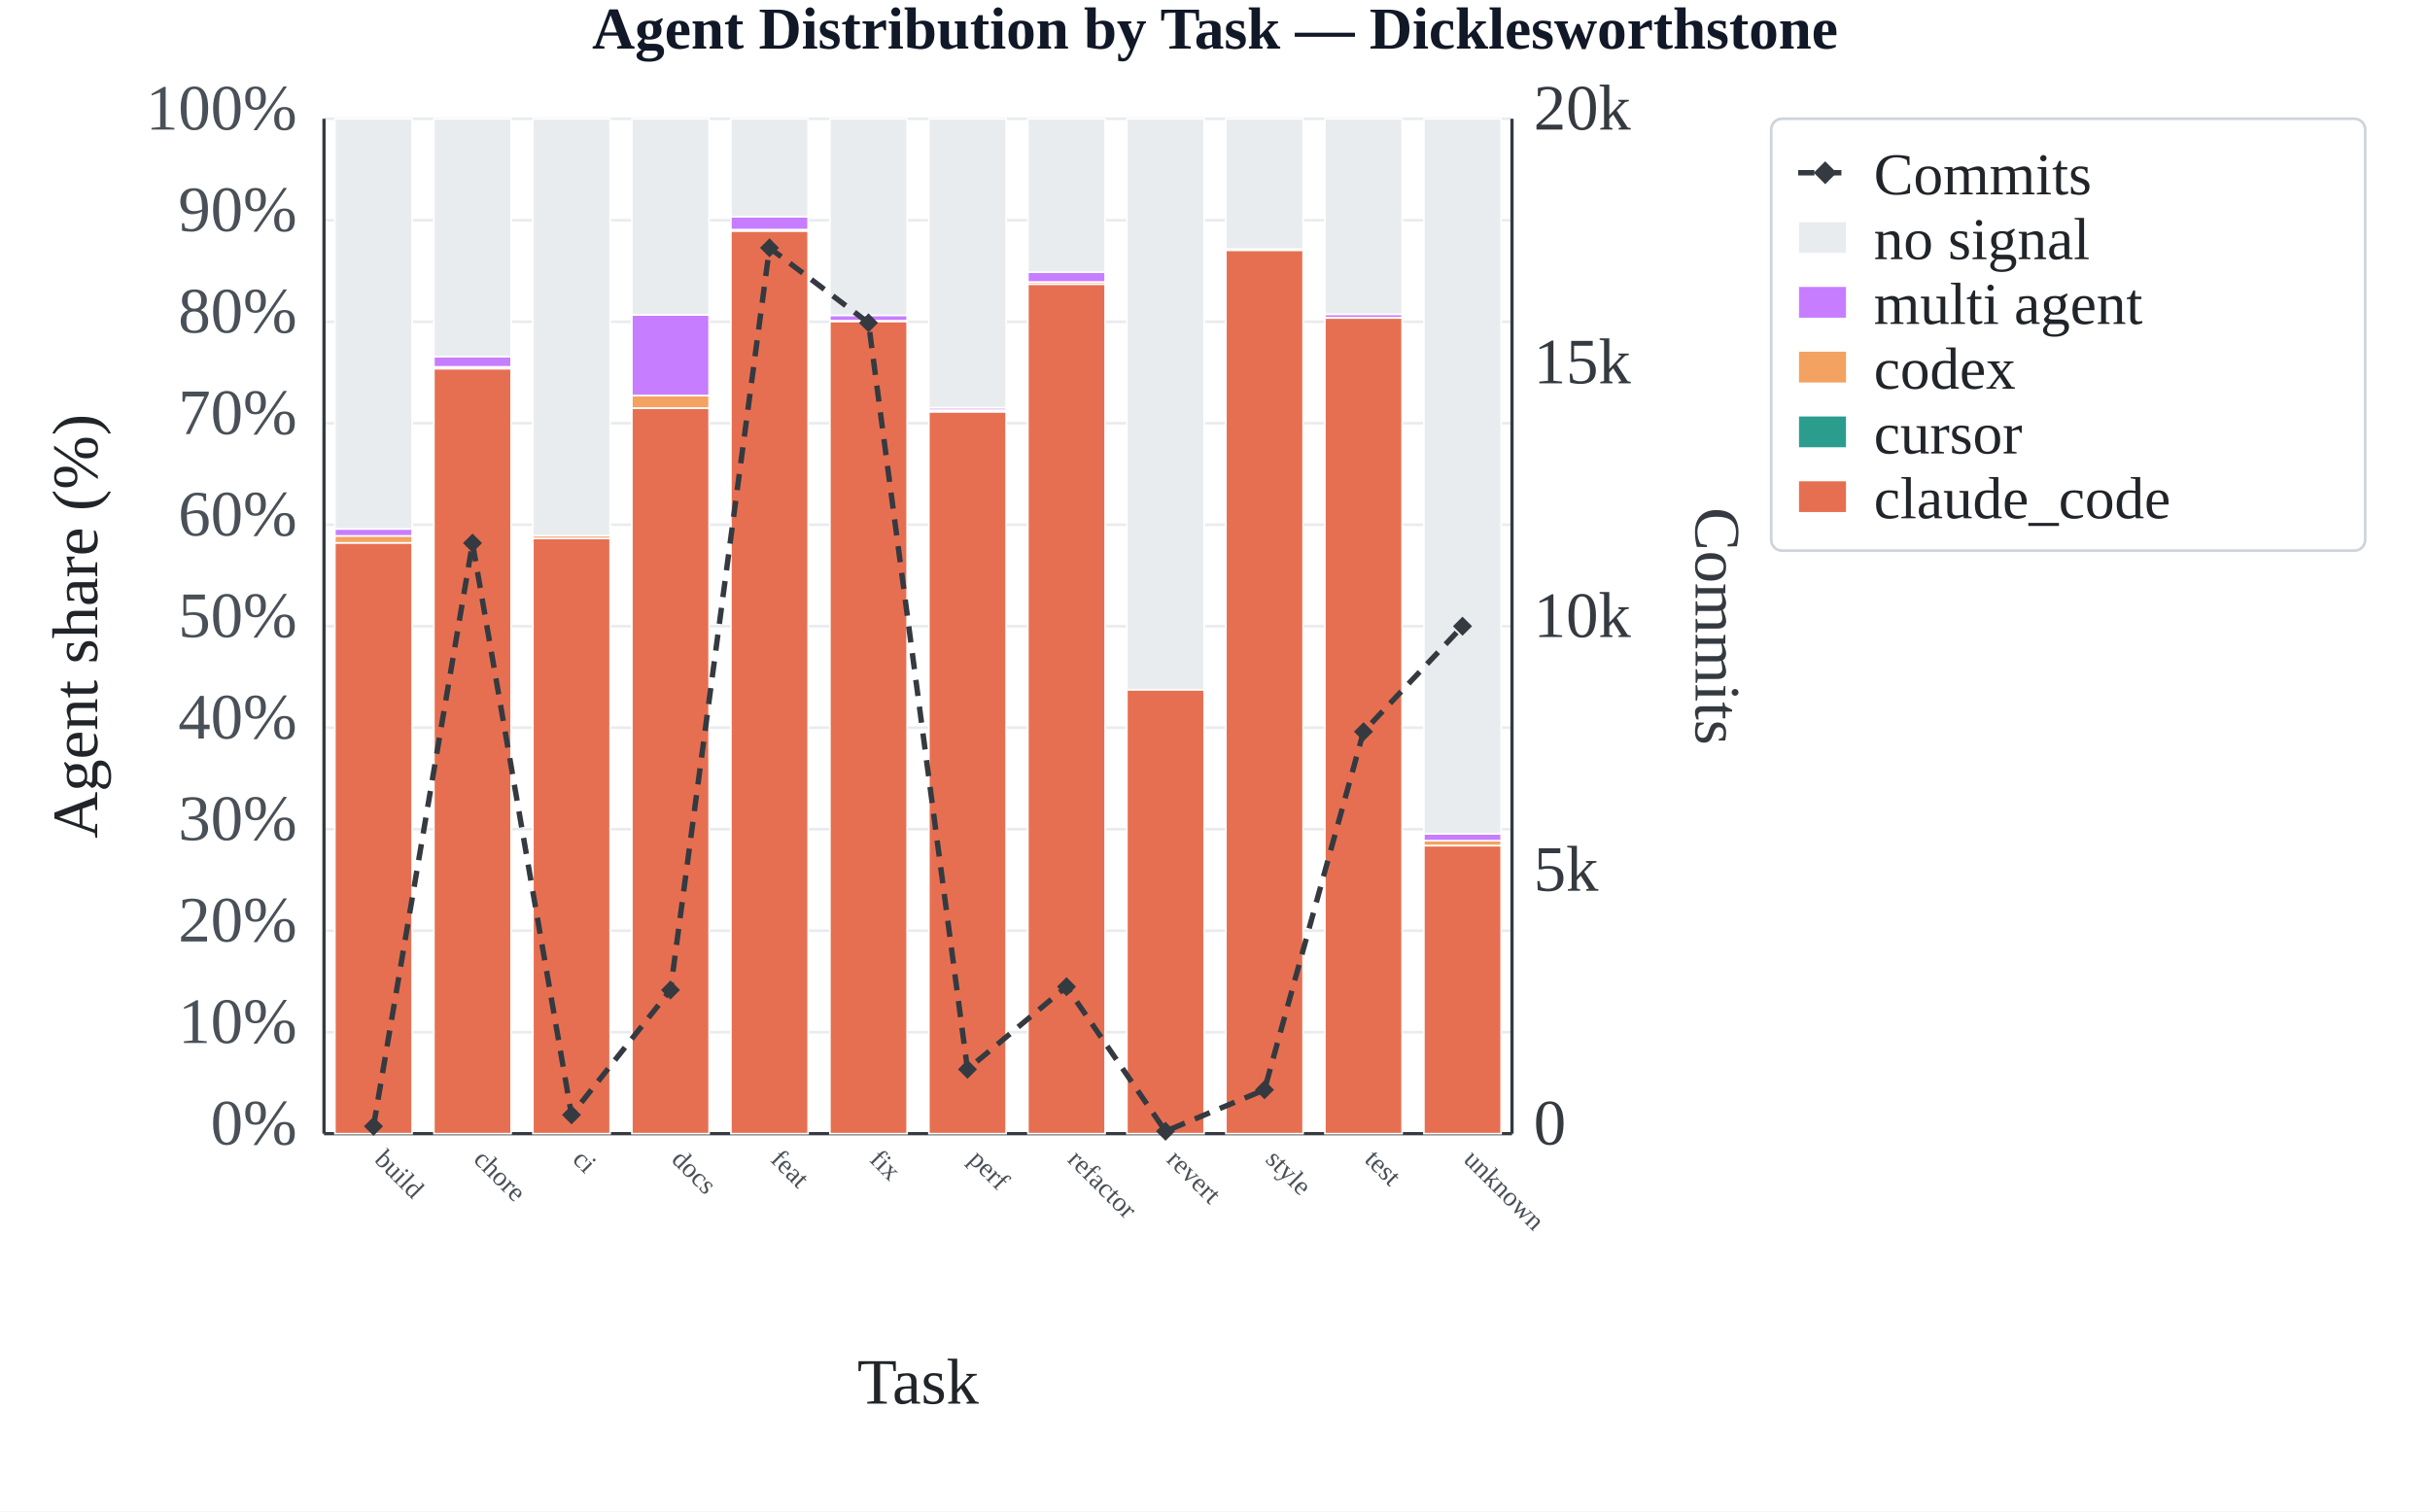
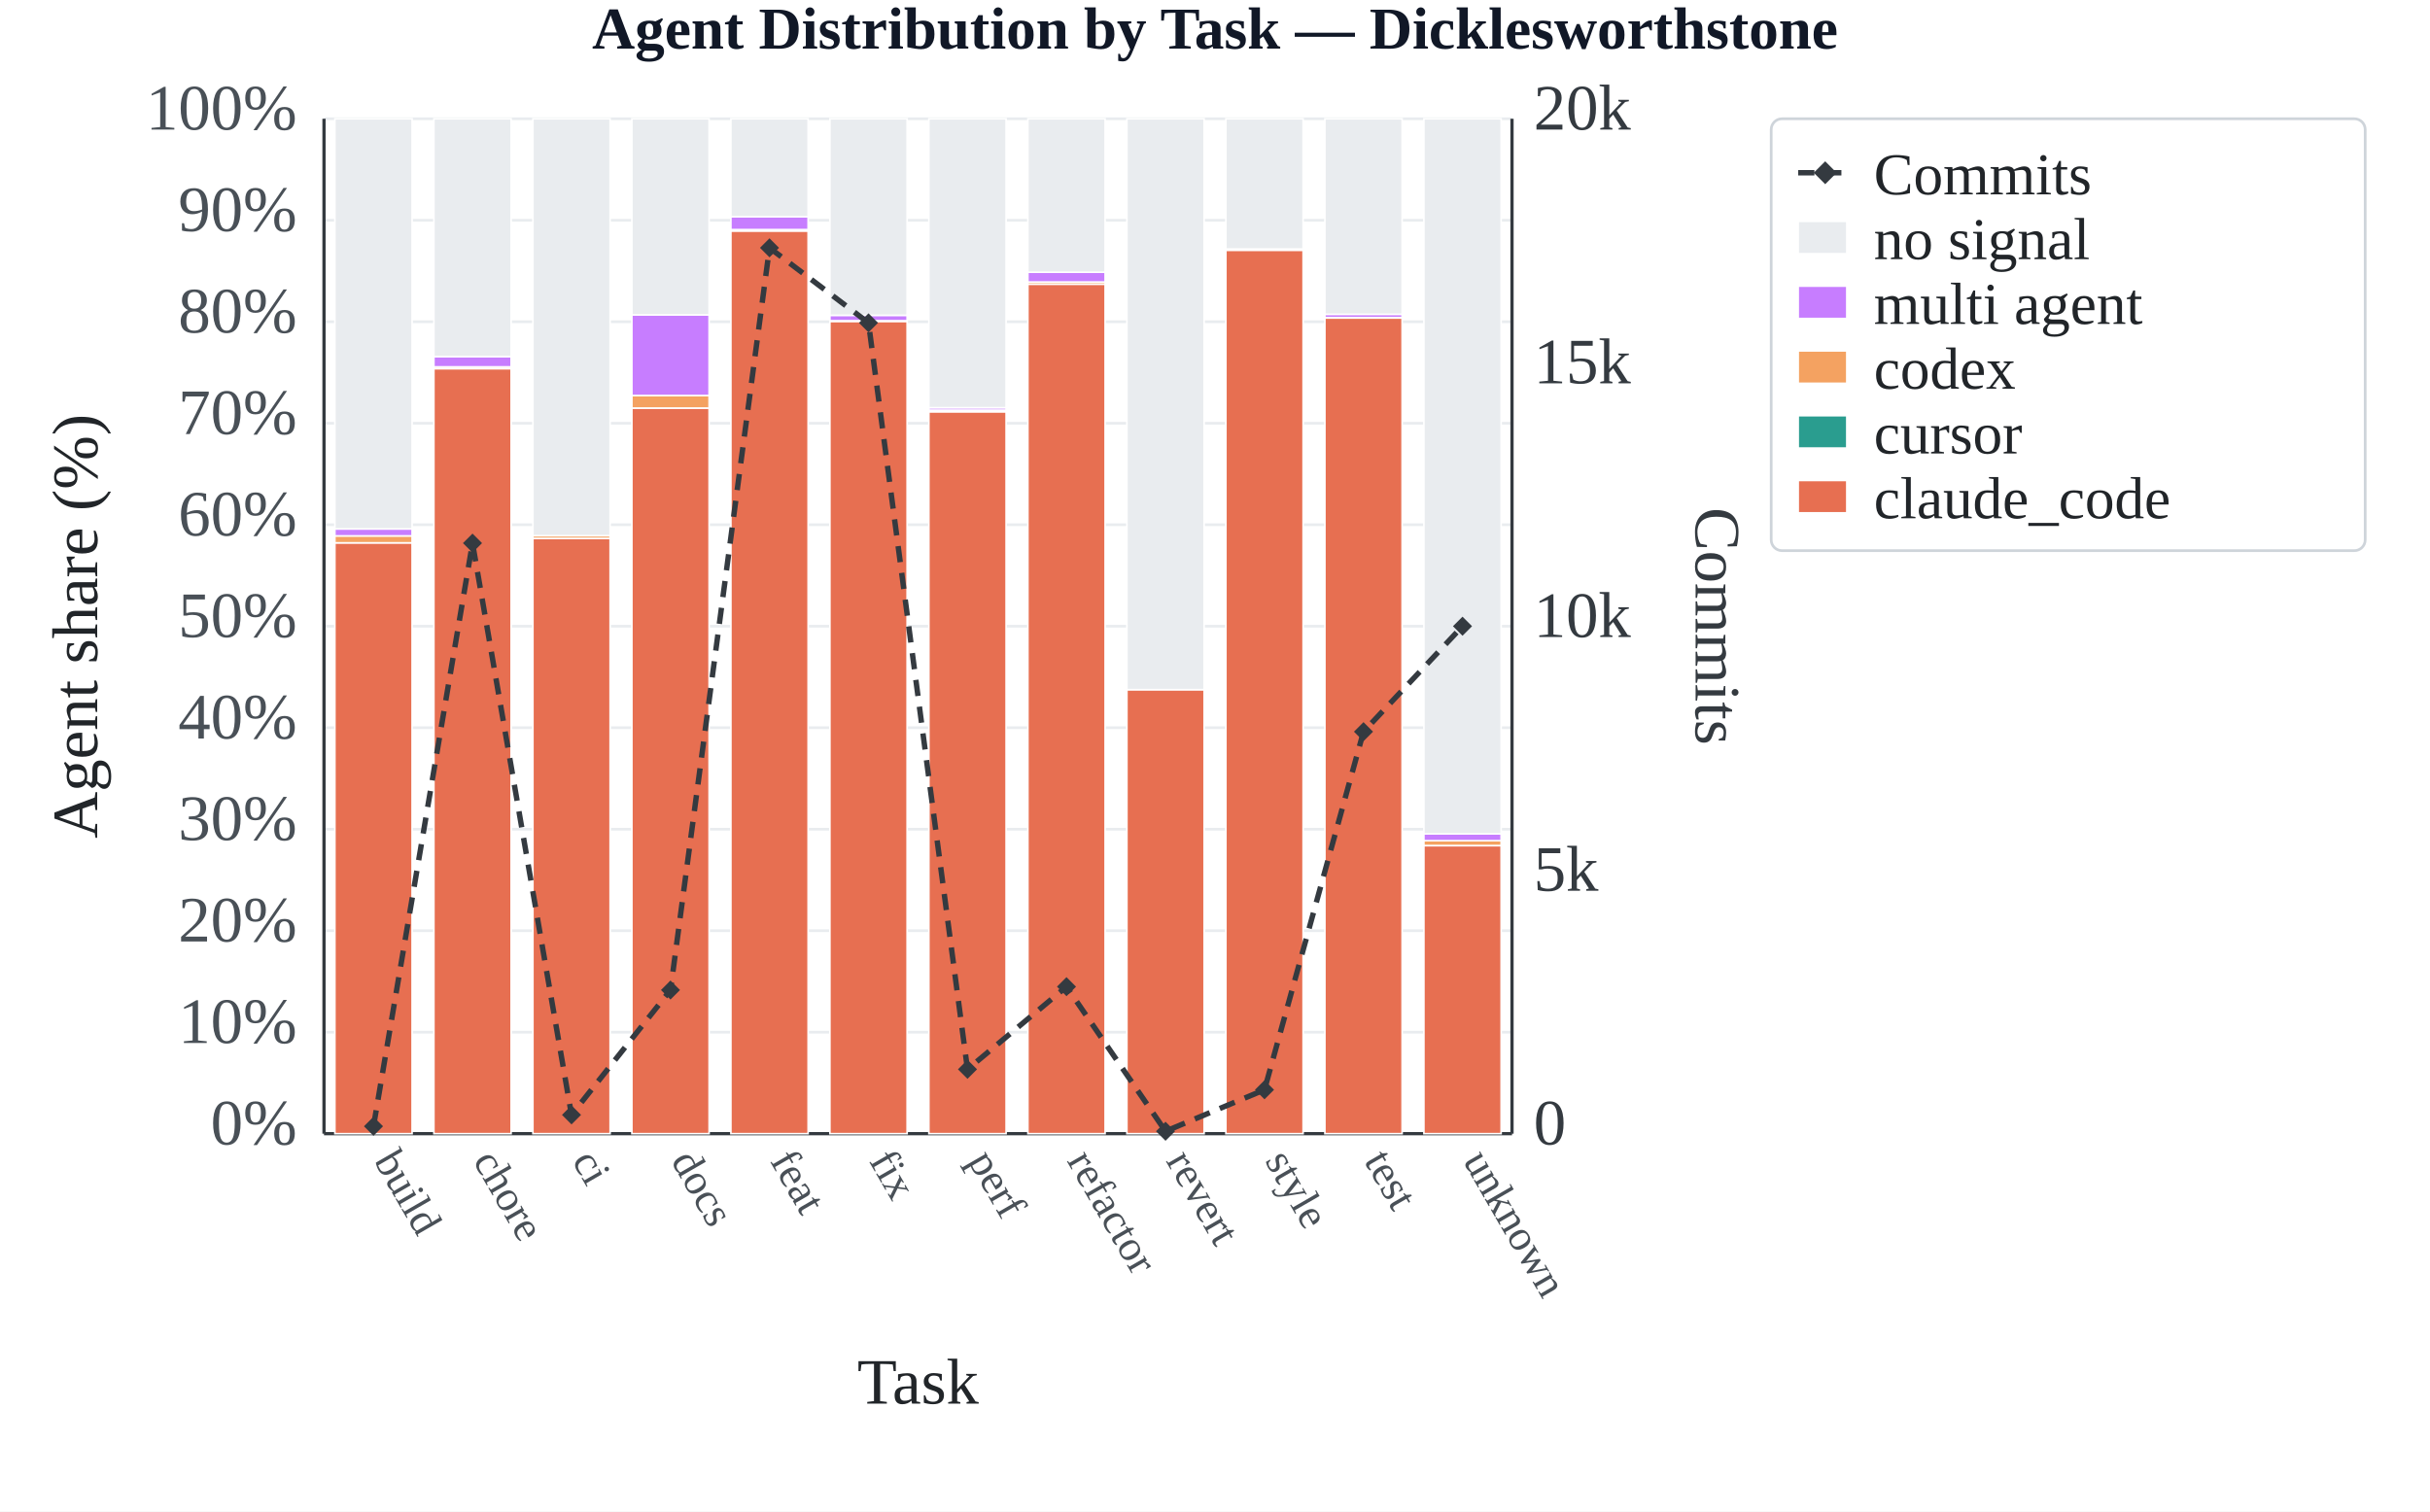
<svg xmlns="http://www.w3.org/2000/svg" width="900" height="560" viewBox="0 0 900 560">
  <rect width="100%" height="100%" fill="white" />
  <line x1="120.00" y1="420.00" x2="560.00" y2="420.00" stroke="#e9ecef" stroke-width="1" />
  <text x="110.00" y="424.00" text-anchor="end" font-size="24" fill="#495057">0%</text>
  <line x1="120.00" y1="382.40" x2="560.00" y2="382.40" stroke="#e9ecef" stroke-width="1" />
  <text x="110.00" y="386.40" text-anchor="end" font-size="24" fill="#495057">10%</text>
  <line x1="120.00" y1="344.80" x2="560.00" y2="344.80" stroke="#e9ecef" stroke-width="1" />
  <text x="110.00" y="348.80" text-anchor="end" font-size="24" fill="#495057">20%</text>
  <line x1="120.00" y1="307.20" x2="560.00" y2="307.20" stroke="#e9ecef" stroke-width="1" />
  <text x="110.00" y="311.20" text-anchor="end" font-size="24" fill="#495057">30%</text>
  <line x1="120.00" y1="269.60" x2="560.00" y2="269.60" stroke="#e9ecef" stroke-width="1" />
  <text x="110.00" y="273.60" text-anchor="end" font-size="24" fill="#495057">40%</text>
  <line x1="120.00" y1="232.00" x2="560.00" y2="232.00" stroke="#e9ecef" stroke-width="1" />
  <text x="110.00" y="236.00" text-anchor="end" font-size="24" fill="#495057">50%</text>
  <line x1="120.00" y1="194.40" x2="560.00" y2="194.40" stroke="#e9ecef" stroke-width="1" />
  <text x="110.00" y="198.40" text-anchor="end" font-size="24" fill="#495057">60%</text>
  <line x1="120.00" y1="156.80" x2="560.00" y2="156.80" stroke="#e9ecef" stroke-width="1" />
  <text x="110.00" y="160.80" text-anchor="end" font-size="24" fill="#495057">70%</text>
  <line x1="120.00" y1="119.20" x2="560.00" y2="119.20" stroke="#e9ecef" stroke-width="1" />
  <text x="110.00" y="123.20" text-anchor="end" font-size="24" fill="#495057">80%</text>
  <line x1="120.00" y1="81.60" x2="560.00" y2="81.60" stroke="#e9ecef" stroke-width="1" />
  <text x="110.00" y="85.60" text-anchor="end" font-size="24" fill="#495057">90%</text>
  <line x1="120.00" y1="44.00" x2="560.00" y2="44.00" stroke="#e9ecef" stroke-width="1" />
  <text x="110.00" y="48.00" text-anchor="end" font-size="24" fill="#495057">100%</text>
  <line x1="120.00" y1="420.00" x2="560.00" y2="420.00" stroke="#343a40" stroke-width="1.2" />
  <line x1="120.00" y1="44.00" x2="120.00" y2="420.00" stroke="#343a40" stroke-width="1.2" />
  <text x="568.00" y="424.00" text-anchor="start" font-size="24" fill="#343a40">0</text>
  <text x="568.00" y="330.00" text-anchor="start" font-size="24" fill="#343a40">5k</text>
  <text x="568.00" y="236.00" text-anchor="start" font-size="24" fill="#343a40">10k</text>
  <text x="568.00" y="142.00" text-anchor="start" font-size="24" fill="#343a40">15k</text>
  <text x="568.00" y="48.00" text-anchor="start" font-size="24" fill="#343a40">20k</text>
  <line x1="560.00" y1="44.00" x2="560.00" y2="420.00" stroke="#343a40" stroke-width="1.2" />
  <text x="450.00" y="18" text-anchor="middle" font-size="22" font-weight="700" fill="#111827">Agent Distribution by Task — Dicklesworthstone</text>
  <text x="36.00" y="232.00" transform="rotate(-90 36.00 232.00)" text-anchor="middle" font-size="24" fill="#212529">Agent share (%)</text>
  <text x="340.00" y="520.00" text-anchor="middle" font-size="24" fill="#212529">Task</text>
  <text x="628.00" y="232.00" transform="rotate(90 628.00 232.00)" text-anchor="middle" font-size="24" fill="#343a40">Commits</text>
  <rect x="124.03" y="201.10" width="28.60" height="218.90" fill="#e76f51" stroke="white" stroke-width="0.6" />
  <rect x="124.03" y="198.52" width="28.60" height="2.58" fill="#f4a261" stroke="white" stroke-width="0.6" />
  <rect x="124.03" y="195.95" width="28.60" height="2.58" fill="#c77dff" stroke="white" stroke-width="0.6" />
  <rect x="124.03" y="44.00" width="28.60" height="151.95" fill="#e9ecef" stroke="white" stroke-width="0.6" />
  <rect x="160.70" y="136.56" width="28.60" height="283.44" fill="#e76f51" stroke="white" stroke-width="0.6" />
  <rect x="160.70" y="135.92" width="28.60" height="0.65" fill="#f4a261" stroke="white" stroke-width="0.6" />
  <rect x="160.70" y="132.10" width="28.60" height="3.81" fill="#c77dff" stroke="white" stroke-width="0.6" />
  <rect x="160.70" y="44.00" width="28.60" height="88.10" fill="#e9ecef" stroke="white" stroke-width="0.6" />
  <rect x="197.37" y="199.48" width="28.60" height="220.52" fill="#e76f51" stroke="white" stroke-width="0.6" />
  <rect x="197.37" y="198.46" width="28.60" height="1.02" fill="#f4a261" stroke="white" stroke-width="0.6" />
  <rect x="197.37" y="44.00" width="28.60" height="154.46" fill="#e9ecef" stroke="white" stroke-width="0.6" />
  <rect x="234.03" y="151.18" width="28.60" height="268.82" fill="#e76f51" stroke="white" stroke-width="0.6" />
  <rect x="234.03" y="146.53" width="28.60" height="4.65" fill="#f4a261" stroke="white" stroke-width="0.6" />
  <rect x="234.03" y="116.65" width="28.60" height="29.88" fill="#c77dff" stroke="white" stroke-width="0.6" />
  <rect x="234.03" y="44.00" width="28.60" height="72.65" fill="#e9ecef" stroke="white" stroke-width="0.6" />
  <rect x="270.70" y="85.55" width="28.60" height="334.45" fill="#e76f51" stroke="white" stroke-width="0.6" />
  <rect x="270.70" y="85.05" width="28.60" height="0.50" fill="#f4a261" stroke="white" stroke-width="0.6" />
  <rect x="270.70" y="80.27" width="28.60" height="4.78" fill="#c77dff" stroke="white" stroke-width="0.6" />
  <rect x="270.70" y="44.00" width="28.60" height="36.27" fill="#e9ecef" stroke="white" stroke-width="0.6" />
  <rect x="307.37" y="119.04" width="28.60" height="300.96" fill="#e76f51" stroke="white" stroke-width="0.6" />
  <rect x="307.37" y="118.81" width="28.60" height="0.24" fill="#f4a261" stroke="white" stroke-width="0.6" />
  <rect x="307.37" y="116.81" width="28.60" height="2.00" fill="#c77dff" stroke="white" stroke-width="0.6" />
  <rect x="307.37" y="44.00" width="28.60" height="72.81" fill="#e9ecef" stroke="white" stroke-width="0.6" />
  <rect x="344.03" y="152.53" width="28.60" height="267.47" fill="#e76f51" stroke="white" stroke-width="0.6" />
  <rect x="344.03" y="151.94" width="28.60" height="0.59" fill="#f4a261" stroke="white" stroke-width="0.6" />
  <rect x="344.03" y="151.05" width="28.60" height="0.89" fill="#c77dff" stroke="white" stroke-width="0.6" />
  <rect x="344.03" y="44.00" width="28.60" height="107.05" fill="#e9ecef" stroke="white" stroke-width="0.6" />
  <rect x="380.70" y="105.26" width="28.60" height="314.74" fill="#e76f51" stroke="white" stroke-width="0.6" />
  <rect x="380.70" y="104.48" width="28.60" height="0.78" fill="#f4a261" stroke="white" stroke-width="0.6" />
  <rect x="380.70" y="100.85" width="28.60" height="3.63" fill="#c77dff" stroke="white" stroke-width="0.6" />
  <rect x="380.70" y="44.00" width="28.60" height="56.85" fill="#e9ecef" stroke="white" stroke-width="0.6" />
  <rect x="417.37" y="255.50" width="28.60" height="164.50" fill="#e76f51" stroke="white" stroke-width="0.6" />
  <rect x="417.37" y="44.00" width="28.60" height="211.50" fill="#e9ecef" stroke="white" stroke-width="0.6" />
  <rect x="454.03" y="92.68" width="28.60" height="327.32" fill="#e76f51" stroke="white" stroke-width="0.6" />
  <rect x="454.03" y="92.25" width="28.60" height="0.43" fill="#c77dff" stroke="white" stroke-width="0.6" />
  <rect x="454.03" y="44.00" width="28.60" height="48.25" fill="#e9ecef" stroke="white" stroke-width="0.6" />
  <rect x="490.70" y="117.80" width="28.60" height="302.20" fill="#e76f51" stroke="white" stroke-width="0.6" />
  <rect x="490.70" y="117.76" width="28.60" height="0.05" fill="#2a9d8f" stroke="white" stroke-width="0.6" />
  <rect x="490.70" y="117.66" width="28.60" height="0.09" fill="#f4a261" stroke="white" stroke-width="0.6" />
  <rect x="490.70" y="116.43" width="28.60" height="1.23" fill="#c77dff" stroke="white" stroke-width="0.6" />
  <rect x="490.70" y="44.00" width="28.60" height="72.43" fill="#e9ecef" stroke="white" stroke-width="0.6" />
  <rect x="527.37" y="313.29" width="28.60" height="106.71" fill="#e76f51" stroke="white" stroke-width="0.6" />
  <rect x="527.37" y="313.25" width="28.60" height="0.04" fill="#2a9d8f" stroke="white" stroke-width="0.6" />
  <rect x="527.37" y="311.45" width="28.60" height="1.80" fill="#f4a261" stroke="white" stroke-width="0.6" />
  <rect x="527.37" y="308.93" width="28.60" height="2.52" fill="#c77dff" stroke="white" stroke-width="0.6" />
  <rect x="527.37" y="44.00" width="28.60" height="264.93" fill="#e9ecef" stroke="white" stroke-width="0.6" />
  <polyline fill="none" stroke="#343a40" stroke-width="2" stroke-dasharray="6 4" points="138.33,417.26 175.00,201.21 211.67,413.04 248.33,366.78 285.00,91.81 321.67,119.61 358.33,396.16 395.00,365.54 431.67,419.10 468.33,403.74 505.00,271.07 541.67,232.00" />
  <rect x="135.83" y="414.76" width="5" height="5" fill="#343a40" transform="rotate(45 138.33 417.26)" />
  <rect x="172.50" y="198.71" width="5" height="5" fill="#343a40" transform="rotate(45 175.00 201.21)" />
  <rect x="209.17" y="410.54" width="5" height="5" fill="#343a40" transform="rotate(45 211.67 413.04)" />
  <rect x="245.83" y="364.28" width="5" height="5" fill="#343a40" transform="rotate(45 248.33 366.78)" />
  <rect x="282.50" y="89.31" width="5" height="5" fill="#343a40" transform="rotate(45 285.00 91.81)" />
  <rect x="319.17" y="117.11" width="5" height="5" fill="#343a40" transform="rotate(45 321.67 119.61)" />
  <rect x="355.83" y="393.66" width="5" height="5" fill="#343a40" transform="rotate(45 358.33 396.16)" />
  <rect x="392.50" y="363.04" width="5" height="5" fill="#343a40" transform="rotate(45 395.00 365.54)" />
  <rect x="429.17" y="416.60" width="5" height="5" fill="#343a40" transform="rotate(45 431.67 419.10)" />
  <rect x="465.83" y="401.24" width="5" height="5" fill="#343a40" transform="rotate(45 468.33 403.74)" />
  <rect x="502.50" y="268.57" width="5" height="5" fill="#343a40" transform="rotate(45 505.00 271.07)" />
  <rect x="539.17" y="229.50" width="5" height="5" fill="#343a40" transform="rotate(45 541.67 232.00)" />
-   <text x="138.33" y="430.00" transform="rotate(45 138.33 430.00)" font-size="10" text-anchor="start" fill="#495057">build</text>
-   <text x="175.00" y="430.00" transform="rotate(45 175.00 430.00)" font-size="10" text-anchor="start" fill="#495057">chore</text>
-   <text x="211.67" y="430.00" transform="rotate(45 211.67 430.00)" font-size="10" text-anchor="start" fill="#495057">ci</text>
-   <text x="248.33" y="430.00" transform="rotate(45 248.33 430.00)" font-size="10" text-anchor="start" fill="#495057">docs</text>
-   <text x="285.00" y="430.00" transform="rotate(45 285.00 430.00)" font-size="10" text-anchor="start" fill="#495057">feat</text>
-   <text x="321.67" y="430.00" transform="rotate(45 321.67 430.00)" font-size="10" text-anchor="start" fill="#495057">fix</text>
-   <text x="358.33" y="430.00" transform="rotate(45 358.33 430.00)" font-size="10" text-anchor="start" fill="#495057">perf</text>
-   <text x="395.00" y="430.00" transform="rotate(45 395.00 430.00)" font-size="10" text-anchor="start" fill="#495057">refactor</text>
-   <text x="431.67" y="430.00" transform="rotate(45 431.67 430.00)" font-size="10" text-anchor="start" fill="#495057">revert</text>
-   <text x="468.33" y="430.00" transform="rotate(45 468.33 430.00)" font-size="10" text-anchor="start" fill="#495057">style</text>
-   <text x="505.00" y="430.00" transform="rotate(45 505.00 430.00)" font-size="10" text-anchor="start" fill="#495057">test</text>
-   <text x="541.67" y="430.00" transform="rotate(45 541.67 430.00)" font-size="10" text-anchor="start" fill="#495057">unknown</text>
+   <text x="138.33" y="430.00" transform="rotate(60 138.33 430.00)" font-size="16" text-anchor="start" fill="#495057">build</text>
+   <text x="175.00" y="430.00" transform="rotate(60 175.00 430.00)" font-size="16" text-anchor="start" fill="#495057">chore</text>
+   <text x="211.67" y="430.00" transform="rotate(60 211.67 430.00)" font-size="16" text-anchor="start" fill="#495057">ci</text>
+   <text x="248.33" y="430.00" transform="rotate(60 248.33 430.00)" font-size="16" text-anchor="start" fill="#495057">docs</text>
+   <text x="285.00" y="430.00" transform="rotate(60 285.00 430.00)" font-size="16" text-anchor="start" fill="#495057">feat</text>
+   <text x="321.67" y="430.00" transform="rotate(60 321.67 430.00)" font-size="16" text-anchor="start" fill="#495057">fix</text>
+   <text x="358.33" y="430.00" transform="rotate(60 358.33 430.00)" font-size="16" text-anchor="start" fill="#495057">perf</text>
+   <text x="395.00" y="430.00" transform="rotate(60 395.00 430.00)" font-size="16" text-anchor="start" fill="#495057">refactor</text>
+   <text x="431.67" y="430.00" transform="rotate(60 431.67 430.00)" font-size="16" text-anchor="start" fill="#495057">revert</text>
+   <text x="468.33" y="430.00" transform="rotate(60 468.33 430.00)" font-size="16" text-anchor="start" fill="#495057">style</text>
+   <text x="505.00" y="430.00" transform="rotate(60 505.00 430.00)" font-size="16" text-anchor="start" fill="#495057">test</text>
+   <text x="541.67" y="430.00" transform="rotate(60 541.67 430.00)" font-size="16" text-anchor="start" fill="#495057">unknown</text>
  <rect x="656.00" y="44.00" width="220.00" height="160.00" rx="4" ry="4" fill="white" fill-opacity="0.92" stroke="#ced4da" stroke-width="1" />
  <line x1="666.00" y1="64.00" x2="686.00" y2="64.00" stroke="#343a40" stroke-width="2" stroke-dasharray="6 4" />
  <rect x="673.00" y="61.00" width="6" height="6" fill="#343a40" transform="rotate(45 676.00 64.00)" />
  <text x="694.00" y="72.00" font-size="22" fill="#212529">Commits</text>
  <rect x="666.00" y="82.00" width="18" height="12" fill="#e9ecef" stroke="#ffffff" stroke-width="0.6" />
  <text x="694.00" y="96.00" font-size="22" fill="#212529">no signal</text>
  <rect x="666.00" y="106.00" width="18" height="12" fill="#c77dff" stroke="#ffffff" stroke-width="0.6" />
  <text x="694.00" y="120.00" font-size="22" fill="#212529">multi agent</text>
  <rect x="666.00" y="130.00" width="18" height="12" fill="#f4a261" stroke="#ffffff" stroke-width="0.6" />
  <text x="694.00" y="144.00" font-size="22" fill="#212529">codex</text>
  <rect x="666.00" y="154.00" width="18" height="12" fill="#2a9d8f" stroke="#ffffff" stroke-width="0.6" />
  <text x="694.00" y="168.00" font-size="22" fill="#212529">cursor</text>
  <rect x="666.00" y="178.00" width="18" height="12" fill="#e76f51" stroke="#ffffff" stroke-width="0.6" />
  <text x="694.00" y="192.00" font-size="22" fill="#212529">claude_code</text>
</svg>
